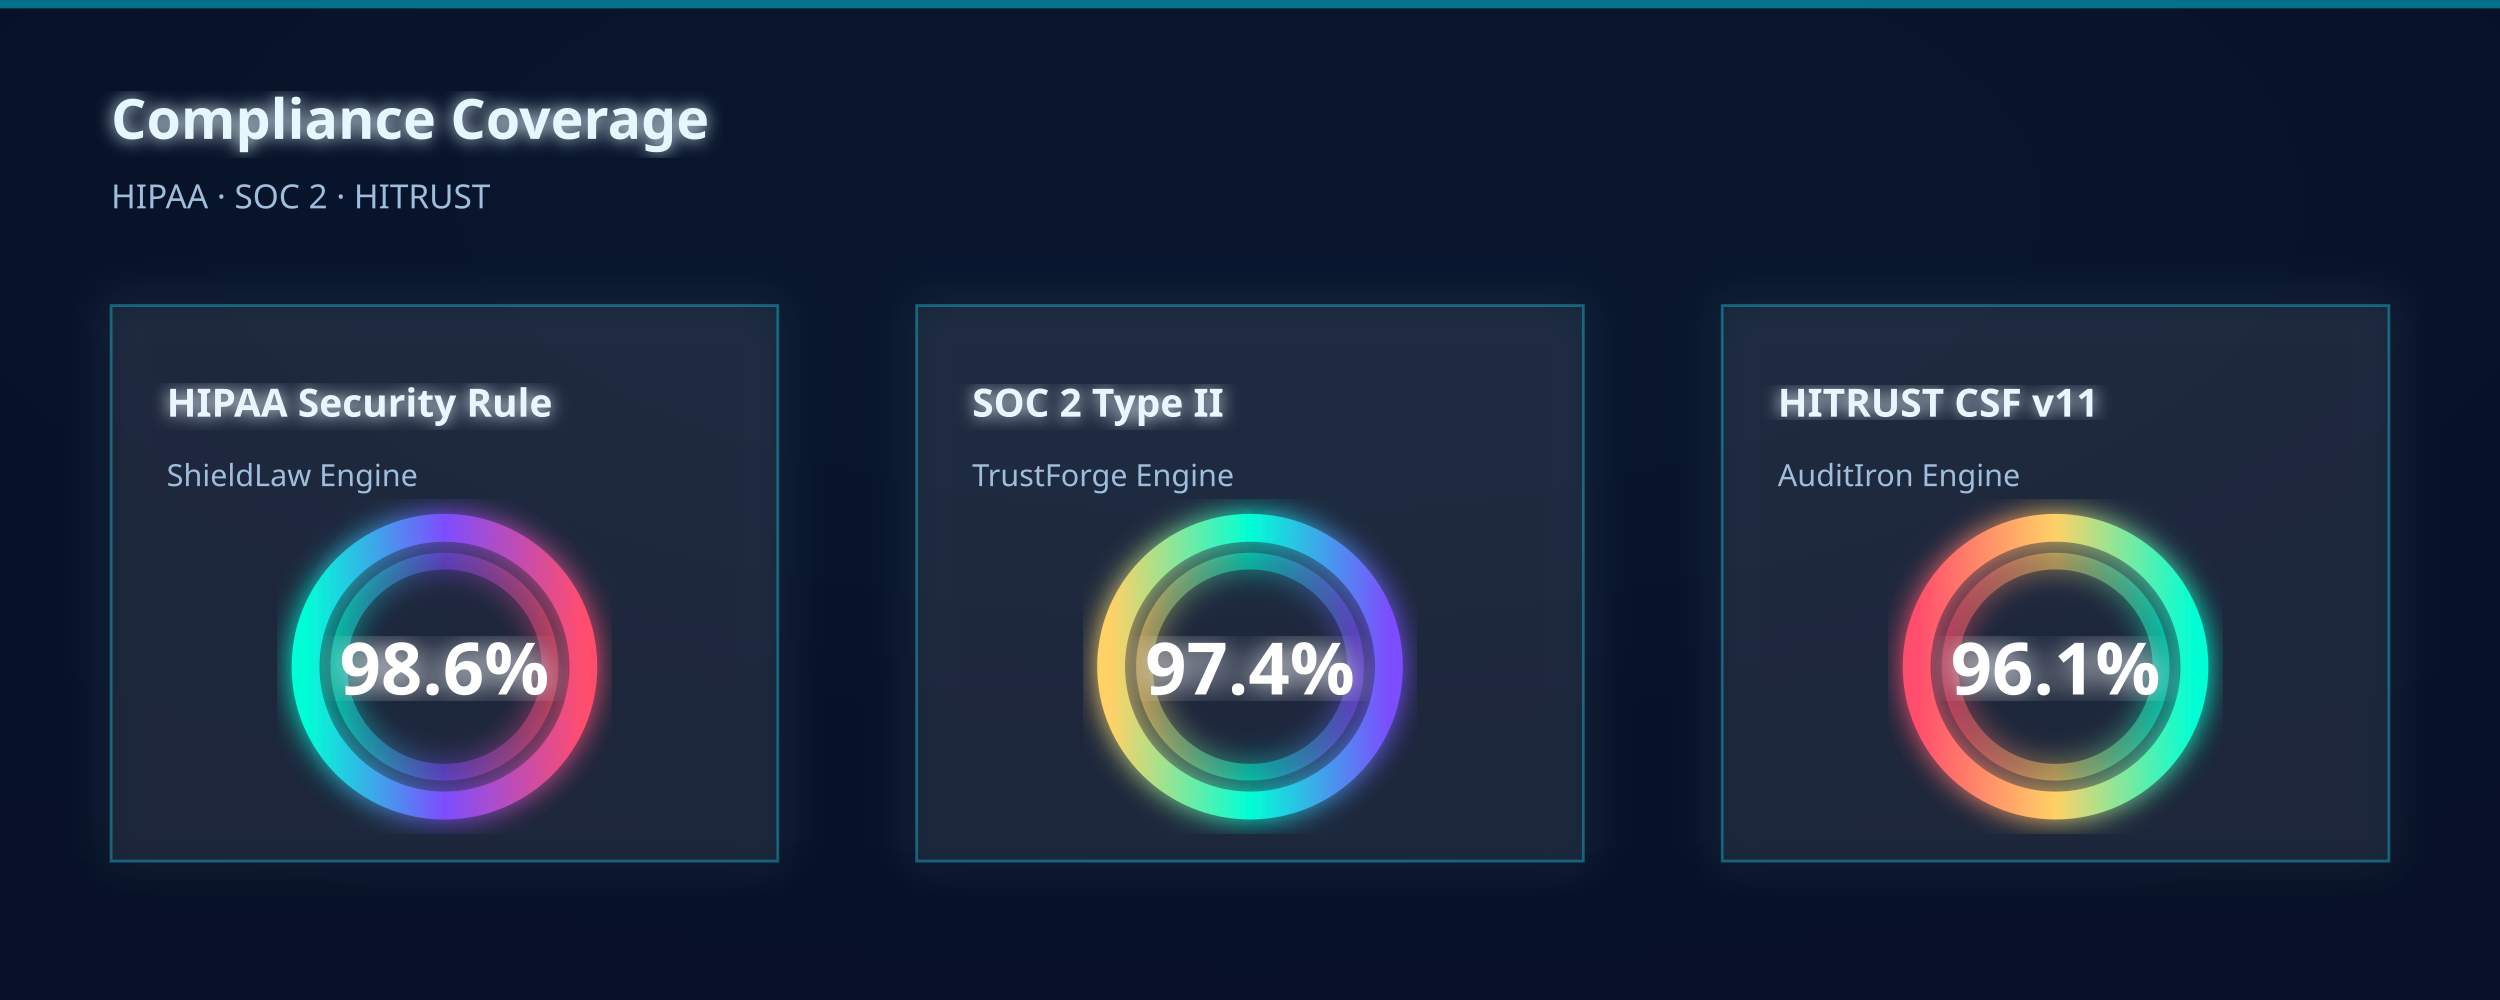
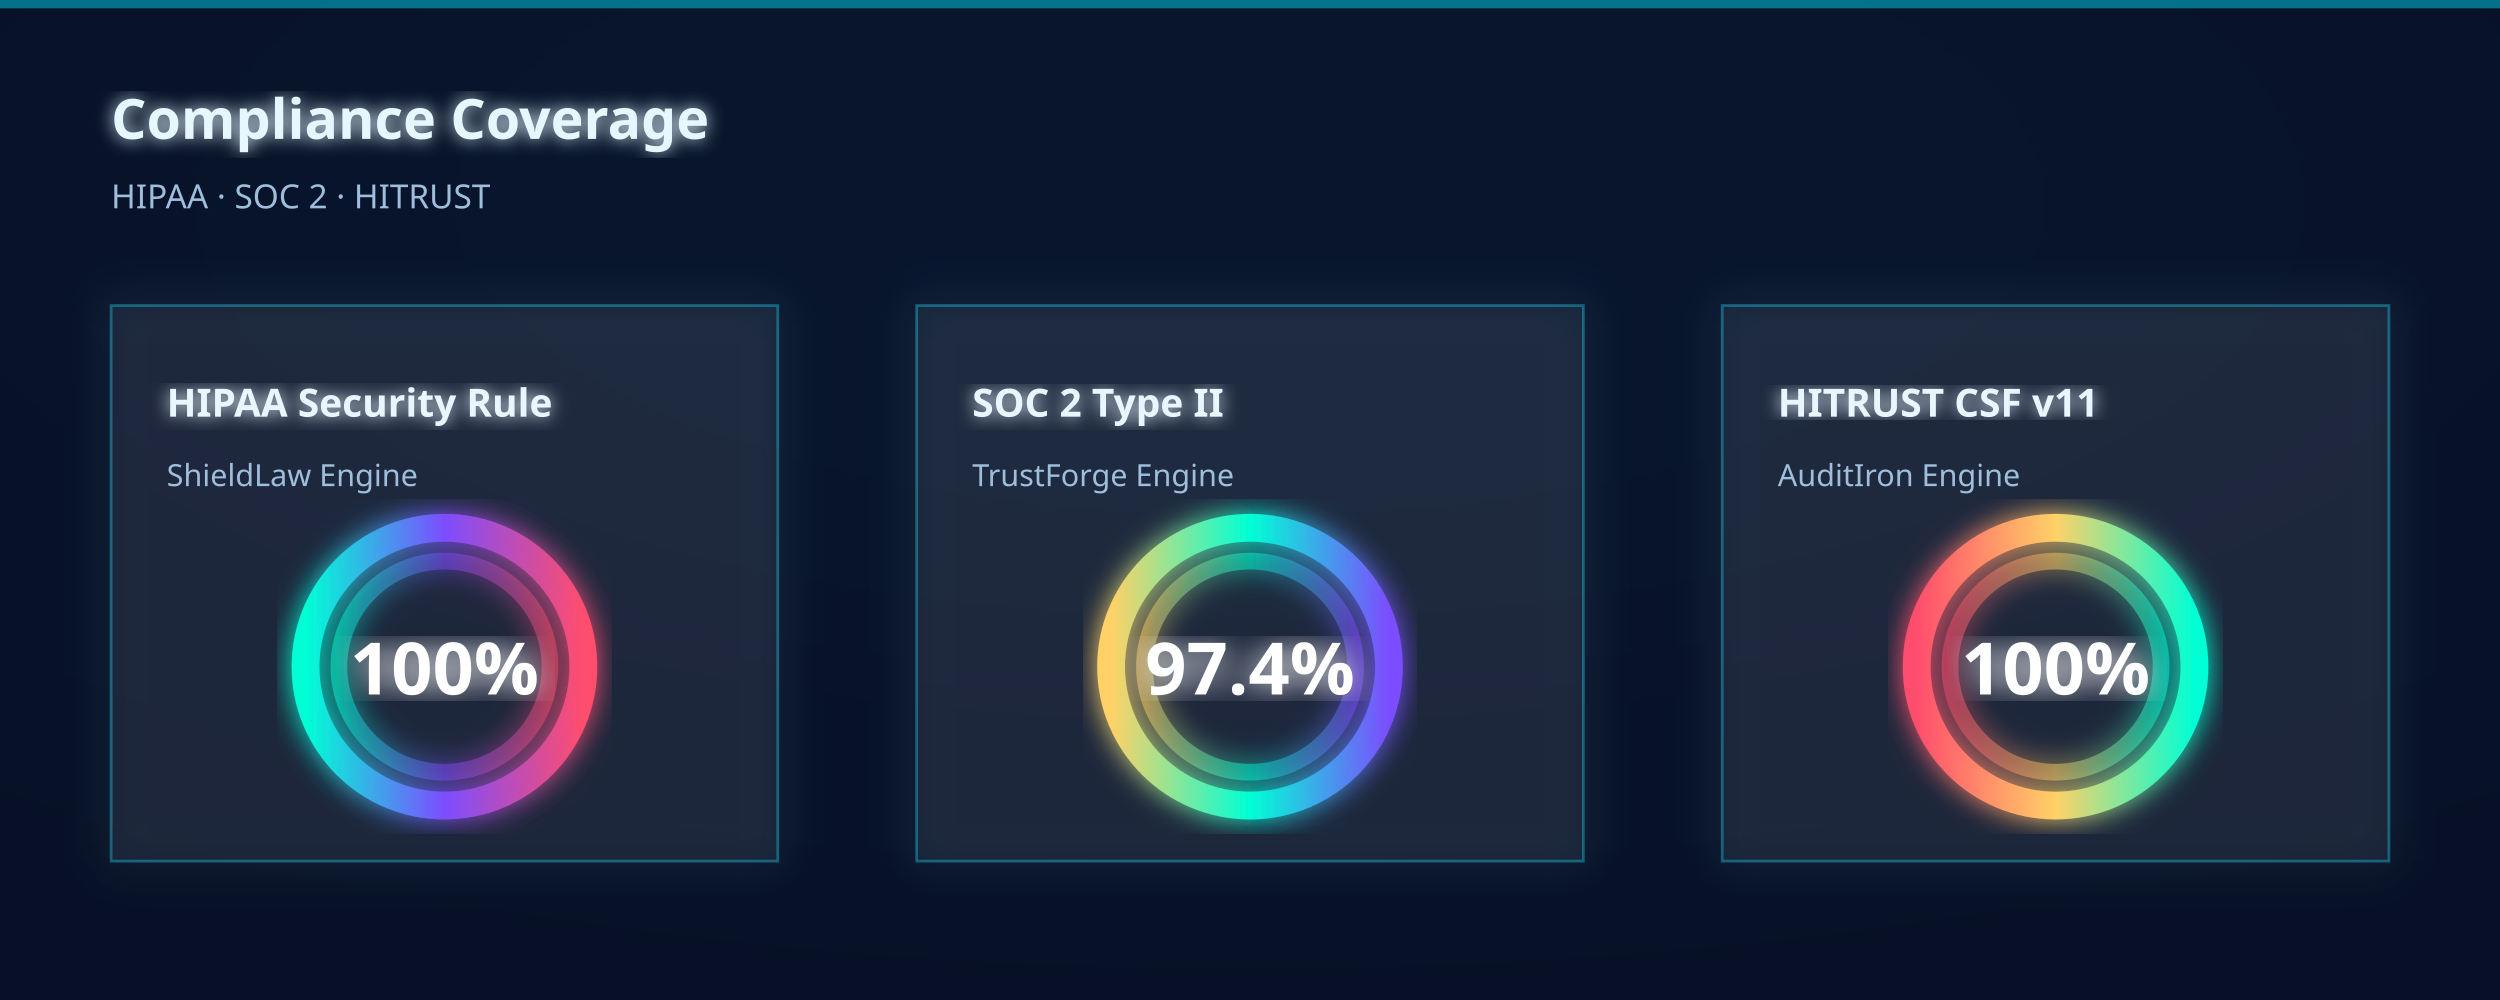
<svg xmlns="http://www.w3.org/2000/svg" width="900" height="360" viewBox="0 0 900 360" role="img" aria-labelledby="title desc">
  <defs>
    <style>
      svg { font-family: "Noto Sans", Arial, sans-serif; }

      .bg { fill: #071026; }
      .vignette { fill: url(#vign); opacity:0.4; }

      .header-title {
        fill:#E6F7FF;
        font-weight:700;
        font-size:20px;
        filter:url(#textGlow);
      }

      .header-sub { fill:#9FBEDB; font-size:12px; }

      .card {
        fill: rgba(255,255,255,0.05);
        stroke: rgba(0,229,255,0.35);
        stroke-width:1;
        filter: url(#cardGlow);
      }

      .framework {
        fill:#EAF6FF;
        font-size:14px;
        font-weight:600;
        filter:url(#textGlow);
      }

      .engine { fill:#9FBEDB; font-size:11px; }

      .percent {
        fill:#FFFFFF;
        font-size:26px;
        font-weight:800;
        filter:url(#strongGlow);
        animation: percentPulse 3s ease-in-out infinite;
      }

      .ring-bg {
        stroke: rgba(255,255,255,0.1);
        stroke-width:10;
        fill:none;
      }

      .ring {
        stroke-linecap:round;
        stroke-width:10;
        fill:none;
        filter:url(#ringGlow);
        animation: ringSweep 6s linear infinite;
        transform-origin: center;
      }

      .ring.inner {
        stroke-width:6;
        opacity:0.6;
        animation: ringSweepReverse 10s linear infinite;
      }

      .scanline {
        animation: scan 4s linear infinite;
      }

      @keyframes ringSweep {
        from { stroke-dashoffset:314; }
        to   { stroke-dashoffset:0; }
      }

      @keyframes ringSweepReverse {
        from { stroke-dashoffset:0; }
        to   { stroke-dashoffset:314; }
      }

      @keyframes percentPulse {
        0%,100% { opacity:0.9; }
        50% { opacity:1; }
      }

      @keyframes scan {
        0% { transform: translateY(0); opacity:0; }
        10% { opacity:0.25; }
        90% { opacity:0.25; }
        100% { transform: translateY(360px); opacity:0; }
      }
    </style>
    <radialGradient id="vign" cx="50%" cy="20%" r="80%">
      <stop offset="0%" stop-color="#0b2540" stop-opacity="0.7" />
      <stop offset="100%" stop-color="#071026" stop-opacity="1" />
    </radialGradient>
    <linearGradient id="grad1" x1="0%" x2="100%">
      <stop offset="0%" stop-color="#00FFD5" />
      <stop offset="50%" stop-color="#7C4DFF" />
      <stop offset="100%" stop-color="#FF4D6D" />
    </linearGradient>
    <linearGradient id="grad2" x1="0%" x2="100%">
      <stop offset="0%" stop-color="#FFD166" />
      <stop offset="50%" stop-color="#00FFD5" />
      <stop offset="100%" stop-color="#7C4DFF" />
    </linearGradient>
    <linearGradient id="grad3" x1="0%" x2="100%">
      <stop offset="0%" stop-color="#FF4D6D" />
      <stop offset="50%" stop-color="#FFD166" />
      <stop offset="100%" stop-color="#00FFD5" />
    </linearGradient>
    <filter id="ringGlow">
      <feGaussianBlur stdDeviation="5" result="blur" />
      <feMerge>
        <feMergeNode in="blur" />
        <feMergeNode in="SourceGraphic" />
      </feMerge>
    </filter>
    <filter id="textGlow">
      <feGaussianBlur stdDeviation="3" result="blur" />
      <feMerge>
        <feMergeNode in="blur" />
        <feMergeNode in="SourceGraphic" />
      </feMerge>
    </filter>
    <filter id="strongGlow">
      <feGaussianBlur stdDeviation="6" result="blur" />
      <feMerge>
        <feMergeNode in="blur" />
        <feMergeNode in="SourceGraphic" />
      </feMerge>
    </filter>
    <filter id="cardGlow">
      <feGaussianBlur stdDeviation="8" result="blur" />
      <feMerge>
        <feMergeNode in="blur" />
        <feMergeNode in="SourceGraphic" />
      </feMerge>
    </filter>
  </defs>
  <rect width="900" height="360" class="bg" />
  <rect width="900" height="360" class="vignette" />
  <rect class="scanline" x="0" y="0" width="900" height="3" fill="rgba(0,229,255,0.45)" />
  <text x="40" y="50" class="header-title">Compliance Coverage</text>
  <text x="40" y="75" class="header-sub">HIPAA · SOC 2 · HITRUST</text>
  <rect x="40" y="110" width="240" height="200" class="card" />
  <text x="60" y="150" class="framework">HIPAA Security Rule</text>
  <text x="60" y="175" class="engine">ShieldLaw Engine</text>
  <circle cx="160" cy="240" r="50" class="ring-bg" />
-   <circle cx="160" cy="240" r="50" class="ring" stroke="url(#grad1)" stroke-dasharray="314" />
-   <circle cx="160" cy="240" r="38" class="ring inner" stroke="url(#grad1)" stroke-dasharray="239" />
-   <text x="160" y="250" text-anchor="middle" class="percent">98.6%</text>
+   <circle cx="160" cy="240" r="50" class="ring" stroke="url(#grad1)" stroke-dasharray="314" stroke-dashoffset="0" />
+   <circle cx="160" cy="240" r="38" class="ring inner" stroke="url(#grad1)" stroke-dasharray="239" stroke-dashoffset="0" />
+   <text x="160" y="250" text-anchor="middle" class="percent">100%</text>
  <rect x="330" y="110" width="240" height="200" class="card" />
  <text x="350" y="150" class="framework">SOC 2 Type II</text>
  <text x="350" y="175" class="engine">TrustForge Engine</text>
  <circle cx="450" cy="240" r="50" class="ring-bg" />
  <circle cx="450" cy="240" r="50" class="ring" stroke="url(#grad2)" stroke-dasharray="314" />
  <circle cx="450" cy="240" r="38" class="ring inner" stroke="url(#grad2)" stroke-dasharray="239" />
  <text x="450" y="250" text-anchor="middle" class="percent">97.4%</text>
  <rect x="620" y="110" width="240" height="200" class="card" />
  <text x="640" y="150" class="framework">HITRUST CSF v11</text>
  <text x="640" y="175" class="engine">AuditIron Engine</text>
  <circle cx="740" cy="240" r="50" class="ring-bg" />
  <circle cx="740" cy="240" r="50" class="ring" stroke="url(#grad3)" stroke-dasharray="314" />
  <circle cx="740" cy="240" r="38" class="ring inner" stroke="url(#grad3)" stroke-dasharray="239" />
-   <text x="740" y="250" text-anchor="middle" class="percent">96.1%</text>
+   <text x="740" y="250" text-anchor="middle" class="percent">100%</text>
</svg>
